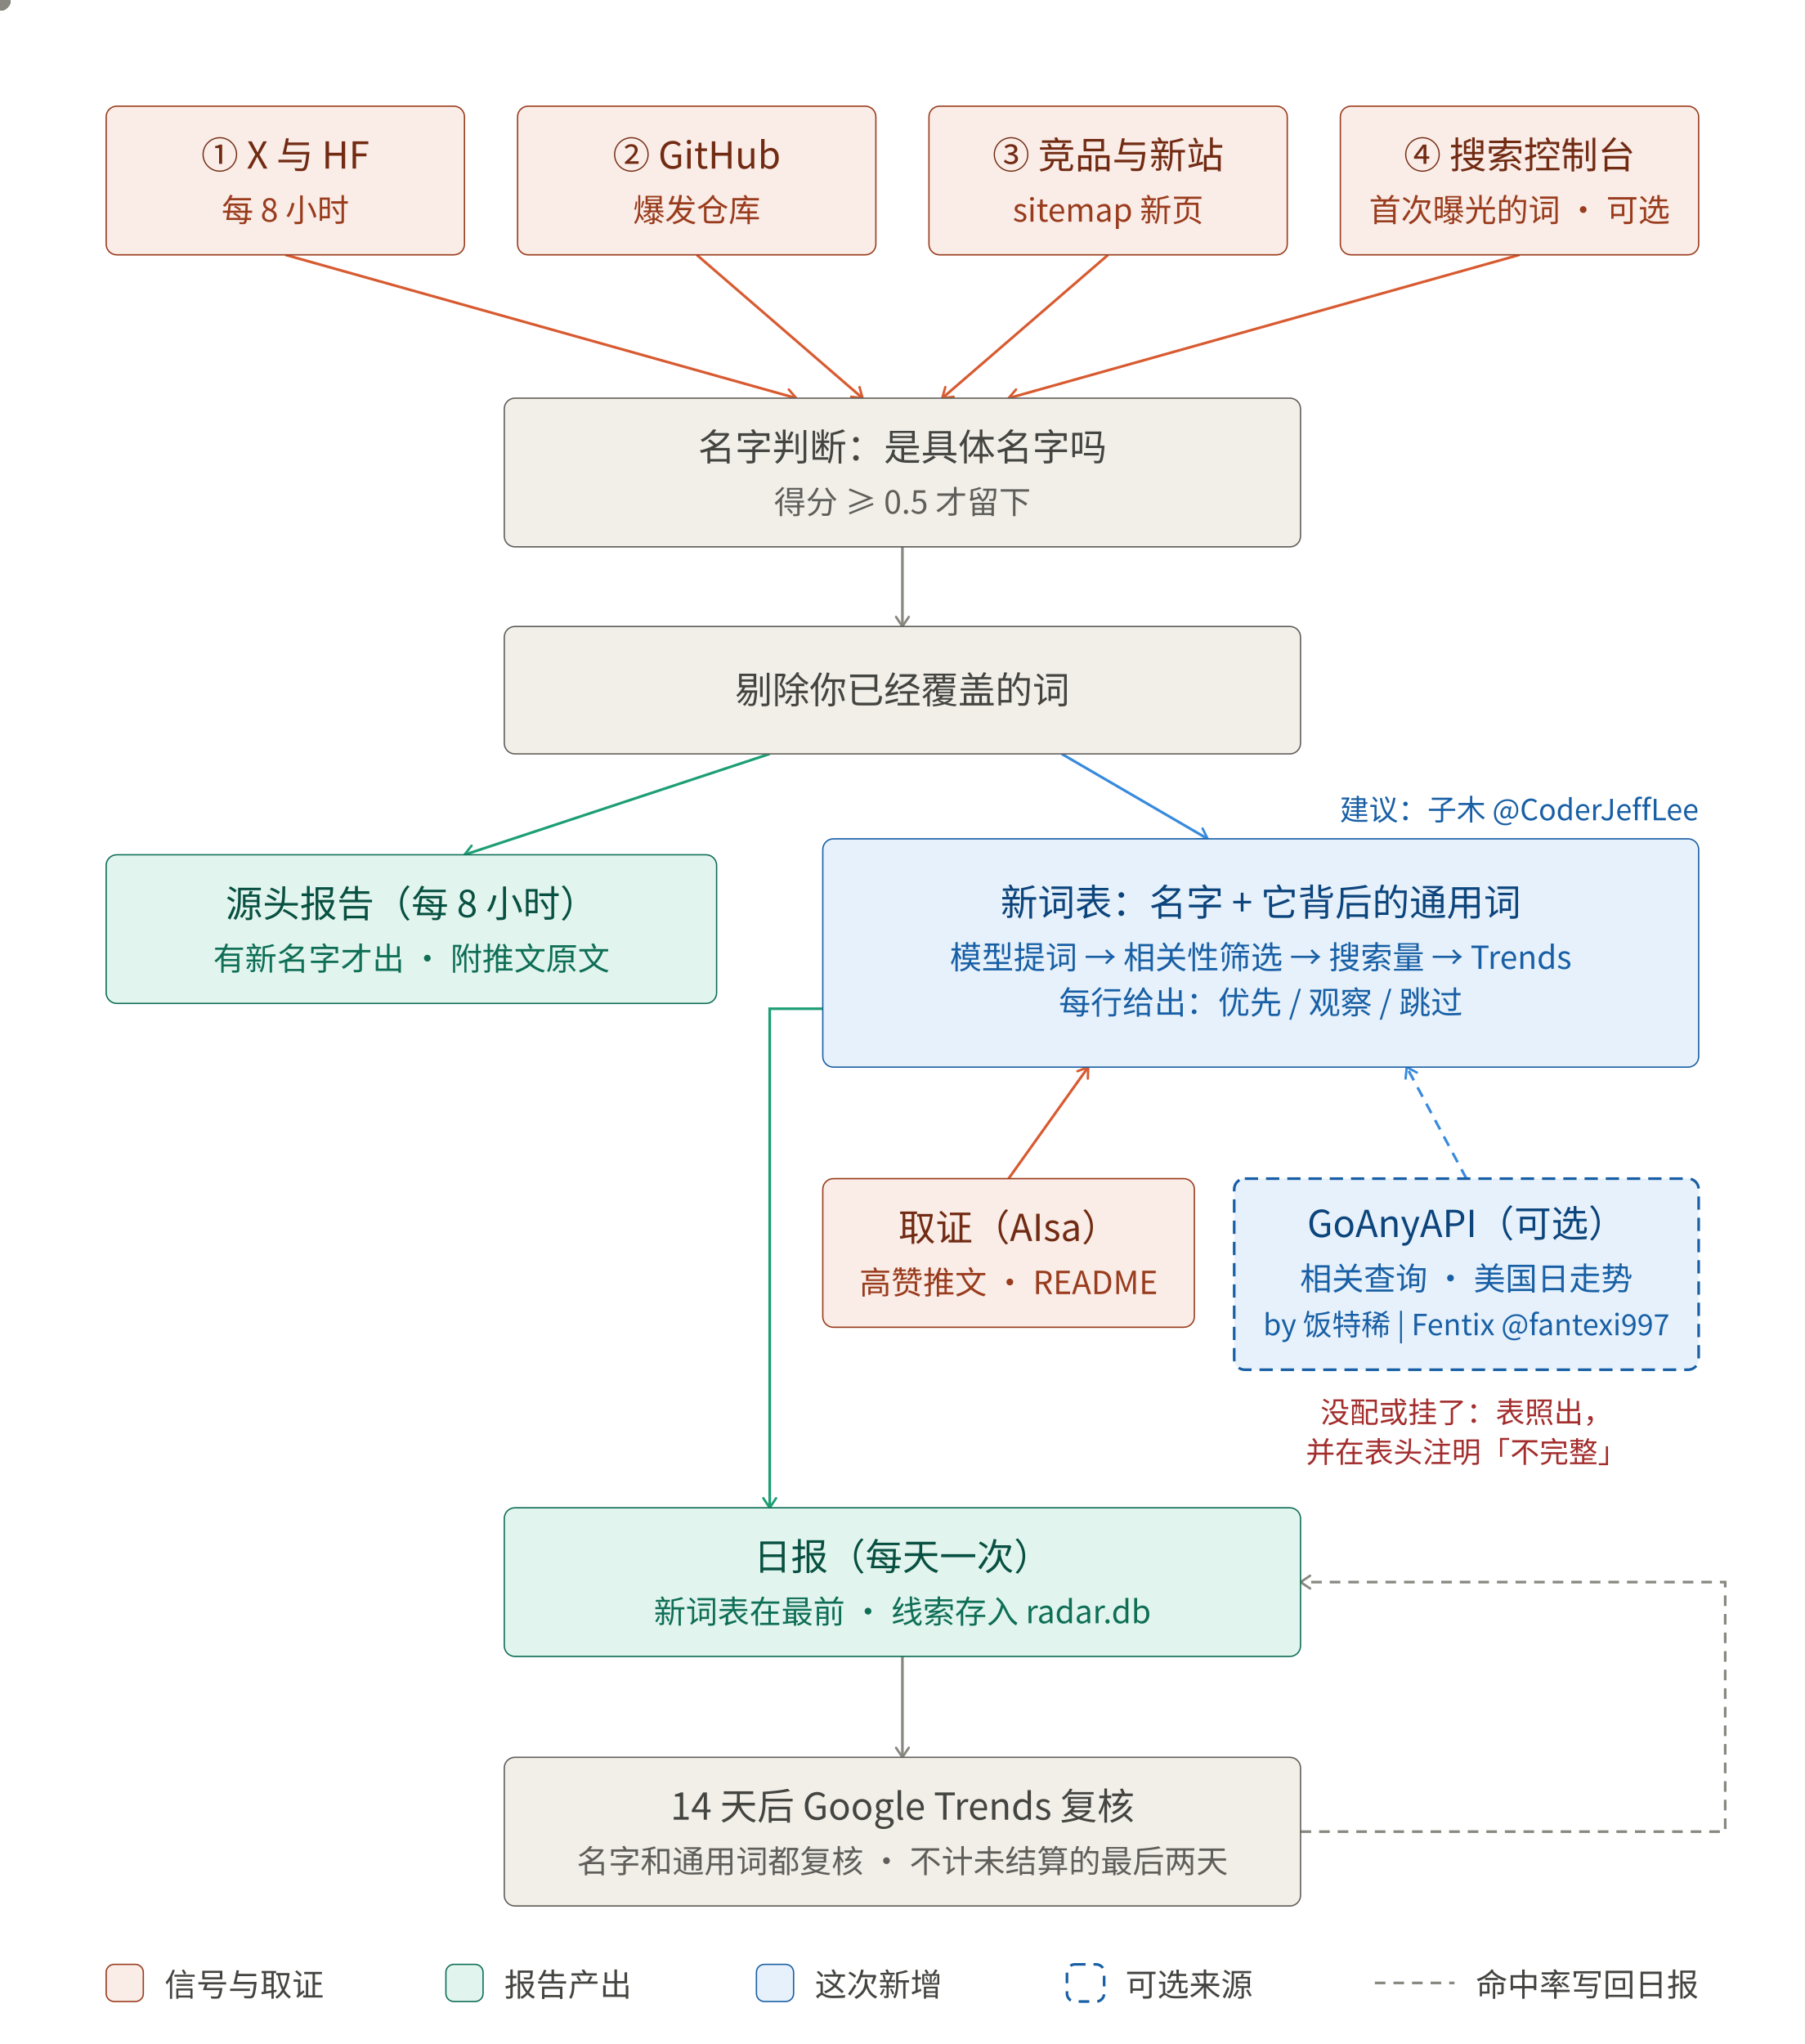
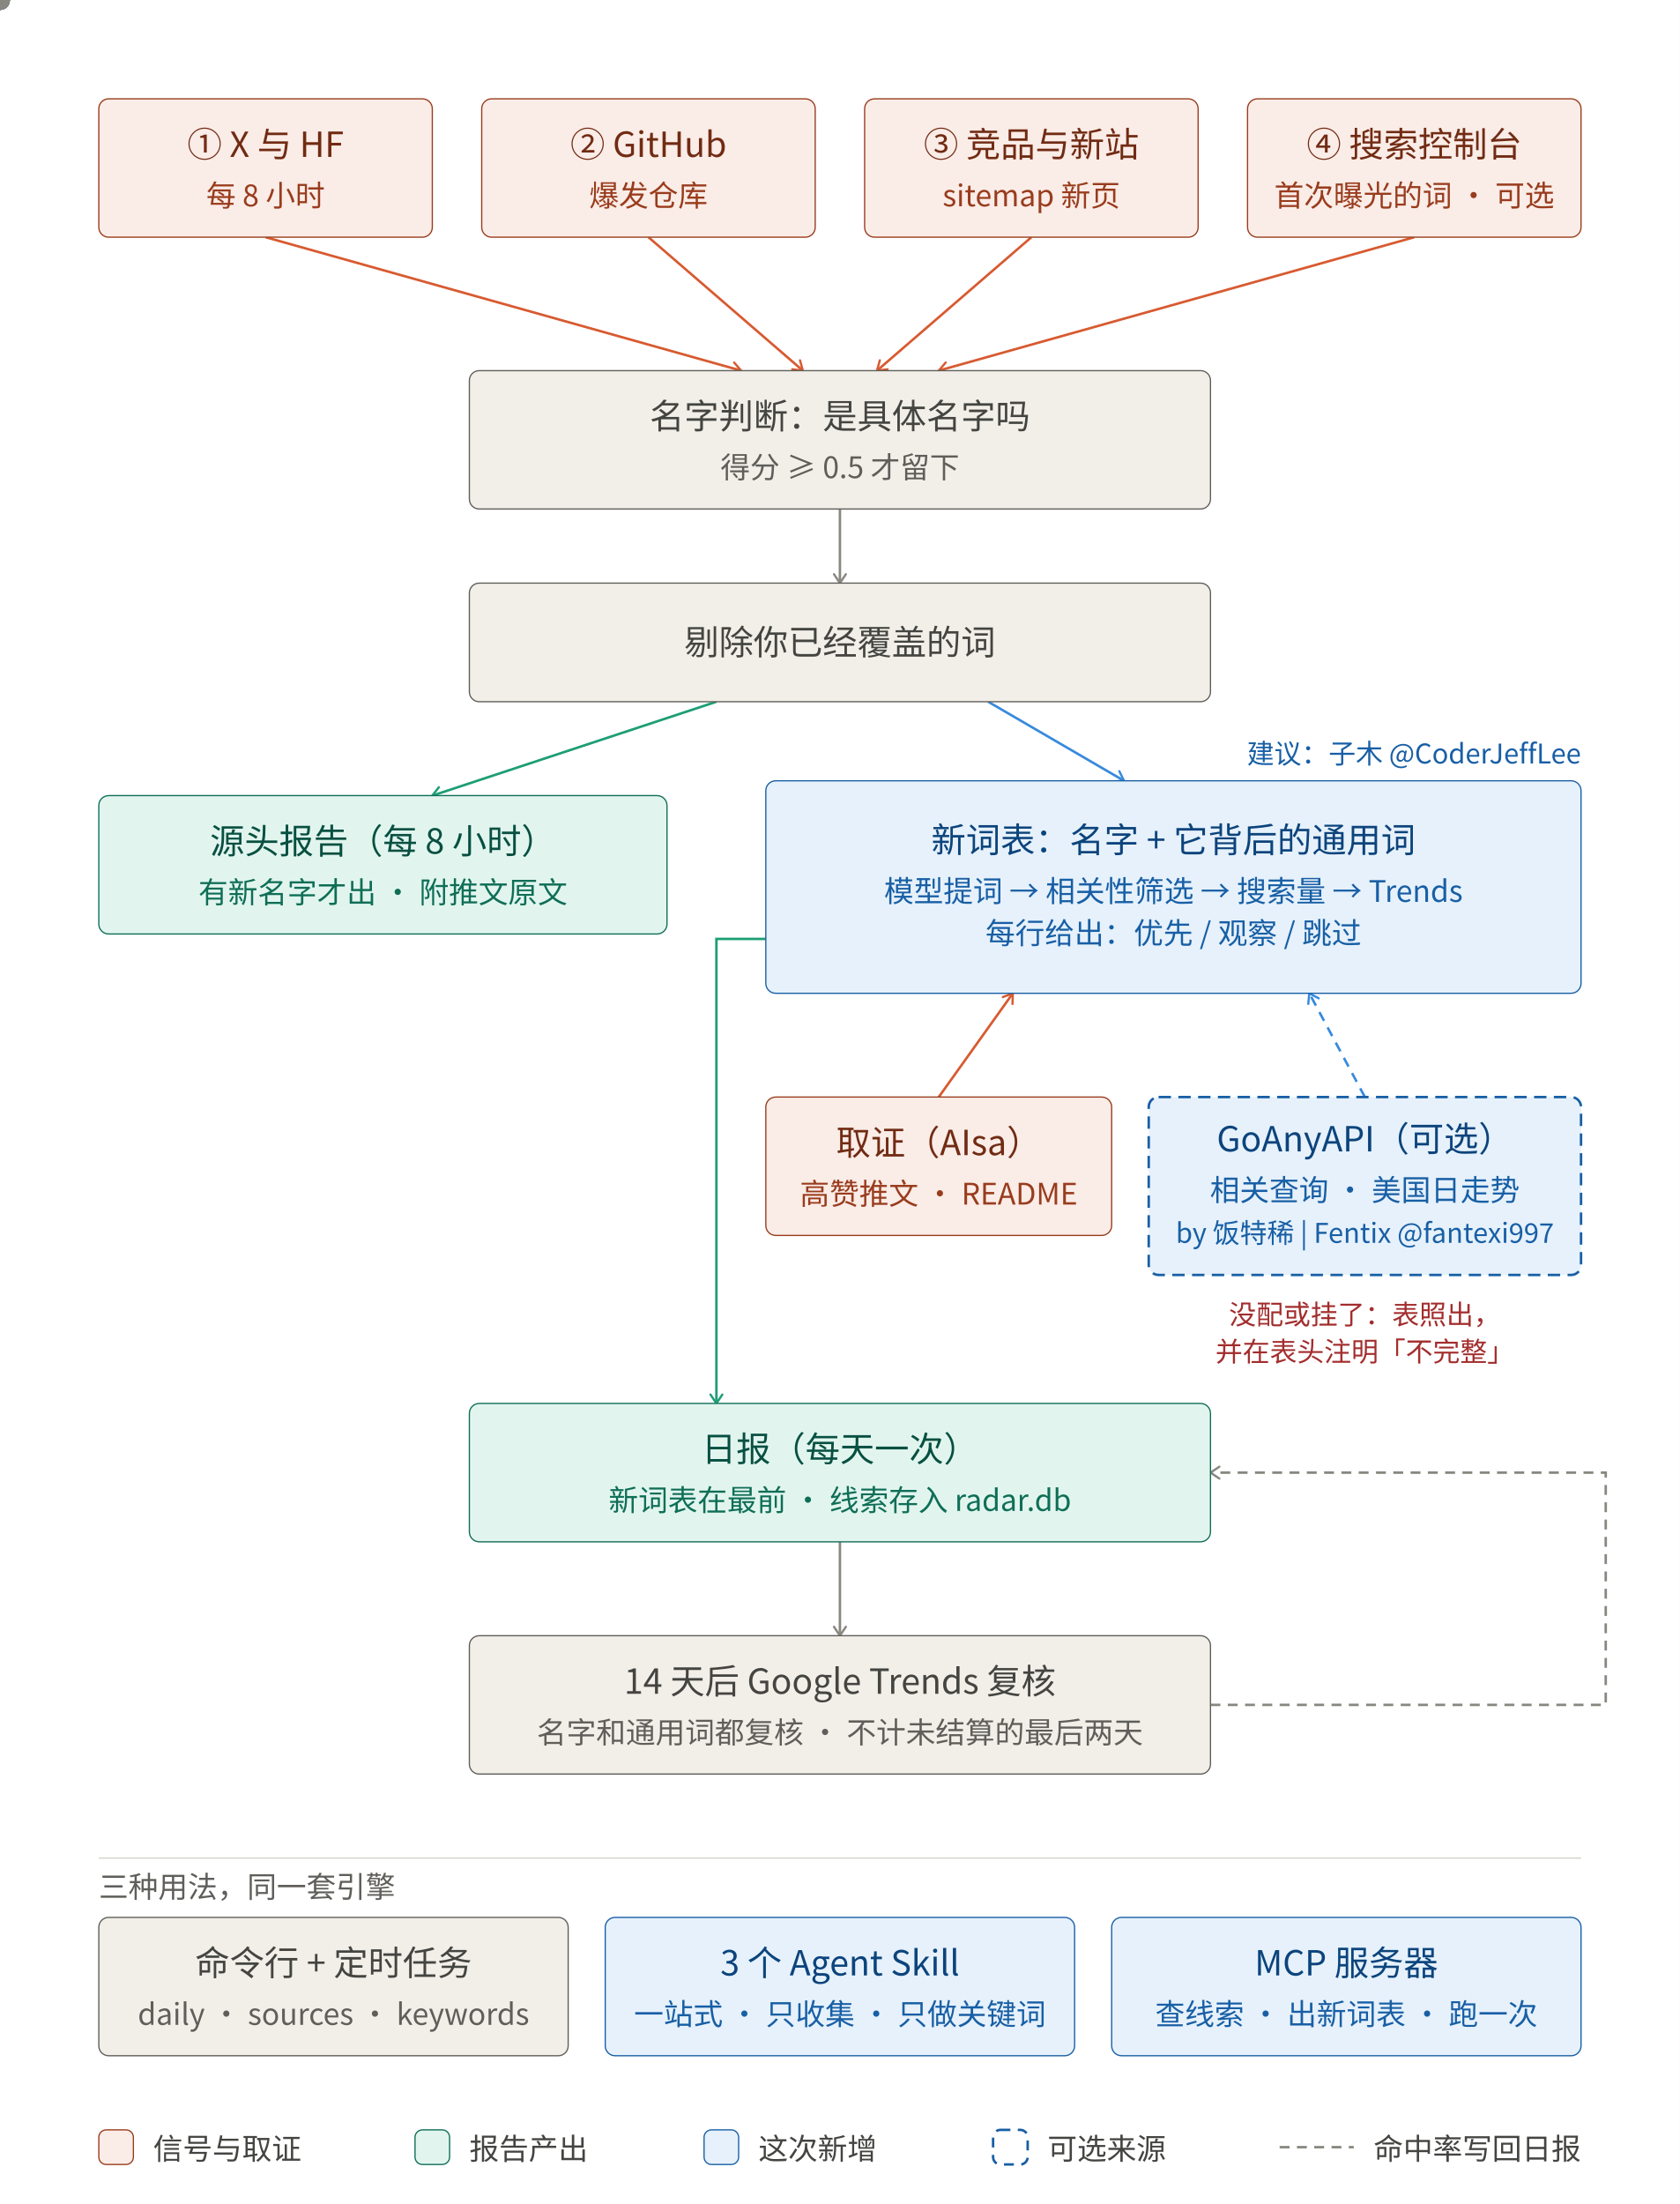
- <svg xmlns="http://www.w3.org/2000/svg" width="1360" height="1540" viewBox="0 0 680 770" font-family="PingFang SC, Noto Sans CJK SC, Noto Sans SC, sans-serif">
+ <svg xmlns="http://www.w3.org/2000/svg" width="1360" height="1784" viewBox="0 0 680 892" font-family="PingFang SC, Noto Sans CJK SC, Noto Sans SC, sans-serif">
  <defs>
    <marker id="arrow" viewBox="0 0 10 10" refX="8" refY="5" markerWidth="6" markerHeight="6" orient="auto-start-reverse">
      <path d="M2 1L8 5L2 9" fill="none" stroke="context-stroke" stroke-width="1.5" stroke-linecap="round" stroke-linejoin="round" />
    </marker>
  </defs>
-   <rect width="680" height="770" fill="#FFFFFF" />
+   <rect width="680" height="892" fill="#FFFFFF" />
  <path id="p1" d="M107.5 96 L300 150" fill="none" stroke="#D85A30" stroke-width="1" marker-end="url(#arrow)" />
  <path id="p2" d="M262.5 96 L325 150" fill="none" stroke="#D85A30" stroke-width="1" marker-end="url(#arrow)" />
  <path id="p3" d="M417.5 96 L355 150" fill="none" stroke="#D85A30" stroke-width="1" marker-end="url(#arrow)" />
  <path id="p4" d="M572.5 96 L380 150" fill="none" stroke="#D85A30" stroke-width="1" marker-end="url(#arrow)" />
  <path id="p5" d="M340 206 L340 236" fill="none" stroke="#888780" stroke-width="1" marker-end="url(#arrow)" />
  <path id="p6" d="M290 284 L175 322" fill="none" stroke="#1D9E75" stroke-width="1" marker-end="url(#arrow)" />
  <path id="p7" d="M400 284 L455 316" fill="none" stroke="#378ADD" stroke-width="1" marker-end="url(#arrow)" />
  <path id="p8" d="M380 444 L410 402" fill="none" stroke="#D85A30" stroke-width="1" marker-end="url(#arrow)" />
  <path id="p9" d="M552.5 444 L530 402" fill="none" stroke="#378ADD" stroke-width="1" stroke-dasharray="4 3" marker-end="url(#arrow)" />
  <path id="p10" d="M310 380 L290 380 L290 568" fill="none" stroke="#1D9E75" stroke-width="1" marker-end="url(#arrow)" />
  <path id="p11" d="M340 624 L340 662" fill="none" stroke="#888780" stroke-width="1" marker-end="url(#arrow)" />
  <path id="p12" d="M490 690 L650 690 L650 596 L490 596" fill="none" stroke="#888780" stroke-width="1" stroke-dasharray="4 3" marker-end="url(#arrow)" />
  <g font-size="14" text-anchor="middle">
    <rect x="40" y="40" width="135" height="56" rx="4" fill="#FAECE7" stroke="#993C1D" stroke-width="0.5" />
    <text x="107.5" y="63.5" fill="#712B13" font-weight="500">① X 与 HF</text>
    <text x="107.5" y="83.5" fill="#993C1D" font-size="12">每 8 小时</text>
    <rect x="195" y="40" width="135" height="56" rx="4" fill="#FAECE7" stroke="#993C1D" stroke-width="0.5" />
    <text x="262.5" y="63.5" fill="#712B13" font-weight="500">② GitHub</text>
    <text x="262.5" y="83.5" fill="#993C1D" font-size="12">爆发仓库</text>
    <rect x="350" y="40" width="135" height="56" rx="4" fill="#FAECE7" stroke="#993C1D" stroke-width="0.5" />
    <text x="417.5" y="63.5" fill="#712B13" font-weight="500">③ 竞品与新站</text>
    <text x="417.5" y="83.5" fill="#993C1D" font-size="12">sitemap 新页</text>
    <rect x="505" y="40" width="135" height="56" rx="4" fill="#FAECE7" stroke="#993C1D" stroke-width="0.5" />
    <text x="572.5" y="63.5" fill="#712B13" font-weight="500">④ 搜索控制台</text>
    <text x="572.5" y="83.5" fill="#993C1D" font-size="12">首次曝光的词 · 可选</text>
    <rect x="190" y="150" width="300" height="56" rx="4" fill="#F1EFE8" stroke="#5F5E5A" stroke-width="0.5" />
    <text x="340.0" y="173.5" fill="#444441" font-weight="500">名字判断：是具体名字吗</text>
    <text x="340.0" y="193.5" fill="#5F5E5A" font-size="12">得分 ≥ 0.5 才留下</text>
    <rect x="190" y="236" width="300" height="48" rx="4" fill="#F1EFE8" stroke="#5F5E5A" stroke-width="0.5" />
    <text x="340.0" y="265.0" fill="#444441" font-weight="500">剔除你已经覆盖的词</text>
    <rect x="40" y="322" width="230" height="56" rx="4" fill="#E1F5EE" stroke="#0F6E56" stroke-width="0.5" />
    <text x="155.0" y="345.5" fill="#085041" font-weight="500">源头报告（每 8 小时）</text>
    <text x="155.0" y="365.5" fill="#0F6E56" font-size="12">有新名字才出 · 附推文原文</text>
    <rect x="310" y="316" width="330" height="86" rx="4" fill="#E6F1FB" stroke="#185FA5" stroke-width="0.5" />
    <text x="475.0" y="345.0" fill="#0C447C" font-weight="500">新词表：名字 + 它背后的通用词</text>
    <text x="475.0" y="365.0" fill="#185FA5" font-size="12">模型提词 → 相关性筛选 → 搜索量 → Trends</text>
    <text x="475.0" y="382.0" fill="#185FA5" font-size="12">每行给出：优先 / 观察 / 跳过</text>
    <rect x="310" y="444" width="140" height="56" rx="4" fill="#FAECE7" stroke="#993C1D" stroke-width="0.5" />
    <text x="380.0" y="467.5" fill="#712B13" font-weight="500">取证（AIsa）</text>
    <text x="380.0" y="487.5" fill="#993C1D" font-size="12">高赞推文 · README</text>
    <rect x="465" y="444" width="175" height="72" rx="4" fill="#E6F1FB" stroke="#185FA5" stroke-width="1" stroke-dasharray="5 3" />
    <text x="552.5" y="466.0" fill="#0C447C" font-weight="500">GoAnyAPI（可选）</text>
    <text x="552.5" y="486.0" fill="#185FA5" font-size="12">相关查询 · 美国日走势</text>
    <text x="552.5" y="503.0" fill="#185FA5" font-size="11">by 饭特稀 | Fentix @fantexi997</text>
    <rect x="190" y="568" width="300" height="56" rx="4" fill="#E1F5EE" stroke="#0F6E56" stroke-width="0.5" />
    <text x="340.0" y="591.5" fill="#085041" font-weight="500">日报（每天一次）</text>
    <text x="340.0" y="611.5" fill="#0F6E56" font-size="12">新词表在最前 · 线索存入 radar.db</text>
    <rect x="190" y="662" width="300" height="56" rx="4" fill="#F1EFE8" stroke="#5F5E5A" stroke-width="0.5" />
    <text x="340.0" y="685.5" fill="#444441" font-weight="500">14 天后 Google Trends 复核</text>
    <text x="340.0" y="705.5" fill="#5F5E5A" font-size="12">名字和通用词都复核 · 不计未结算的最后两天</text>
+     <rect x="40" y="776" width="190" height="56" rx="4" fill="#F1EFE8" stroke="#5F5E5A" stroke-width="0.5" />
+     <text x="135.0" y="799.5" fill="#444441" font-weight="500">命令行 + 定时任务</text>
+     <text x="135.0" y="819.5" fill="#5F5E5A" font-size="12">daily · sources · keywords</text>
+     <rect x="245" y="776" width="190" height="56" rx="4" fill="#E6F1FB" stroke="#185FA5" stroke-width="0.5" />
+     <text x="340.0" y="799.5" fill="#0C447C" font-weight="500">3 个 Agent Skill</text>
+     <text x="340.0" y="819.5" fill="#185FA5" font-size="12">一站式 · 只收集 · 只做关键词</text>
+     <rect x="450" y="776" width="190" height="56" rx="4" fill="#E6F1FB" stroke="#185FA5" stroke-width="0.5" />
+     <text x="545.0" y="799.5" fill="#0C447C" font-weight="500">MCP 服务器</text>
+     <text x="545.0" y="819.5" fill="#185FA5" font-size="12">查线索 · 出新词表 · 跑一次</text>
  </g>
+   <path d="M40 752 H640" stroke="#D3D1C7" stroke-width="0.5" fill="none" />
+   <text x="40" y="768" font-size="12" fill="#5F5E5A" font-weight="500">三种用法，同一套引擎</text>
  <text x="640" y="309" text-anchor="end" font-size="11" fill="#185FA5">建议：子木 @CoderJeffLee</text>
  <text x="552.5" y="536" text-anchor="middle" font-size="11" fill="#A32D2D">没配或挂了：表照出，</text>
  <text x="552.5" y="551" text-anchor="middle" font-size="11" fill="#A32D2D">并在表头注明「不完整」</text>
-   <rect x="40" y="740" width="14" height="14" rx="3" fill="#FAECE7" stroke="#993C1D" stroke-width="0.5" />
-   <text x="62" y="752" font-size="12" fill="#444441">信号与取证</text>
-   <rect x="168" y="740" width="14" height="14" rx="3" fill="#E1F5EE" stroke="#0F6E56" stroke-width="0.5" />
-   <text x="190" y="752" font-size="12" fill="#444441">报告产出</text>
-   <rect x="285" y="740" width="14" height="14" rx="3" fill="#E6F1FB" stroke="#185FA5" stroke-width="0.5" />
-   <text x="307" y="752" font-size="12" fill="#444441">这次新增</text>
-   <rect x="402" y="740" width="14" height="14" rx="3" fill="none" stroke="#185FA5" stroke-width="1" stroke-dasharray="4 3" />
-   <text x="424" y="752" font-size="12" fill="#444441">可选来源</text>
-   <path d="M518 747 H548" stroke="#888780" stroke-width="1" stroke-dasharray="4 3" fill="none" />
-   <text x="556" y="752" font-size="12" fill="#444441">命中率写回日报</text>
+   <rect x="40" y="862" width="14" height="14" rx="3" fill="#FAECE7" stroke="#993C1D" stroke-width="0.5" />
+   <text x="62" y="874" font-size="12" fill="#444441">信号与取证</text>
+   <rect x="168" y="862" width="14" height="14" rx="3" fill="#E1F5EE" stroke="#0F6E56" stroke-width="0.5" />
+   <text x="190" y="874" font-size="12" fill="#444441">报告产出</text>
+   <rect x="285" y="862" width="14" height="14" rx="3" fill="#E6F1FB" stroke="#185FA5" stroke-width="0.5" />
+   <text x="307" y="874" font-size="12" fill="#444441">这次新增</text>
+   <rect x="402" y="862" width="14" height="14" rx="3" fill="none" stroke="#185FA5" stroke-width="1" stroke-dasharray="4 3" />
+   <text x="424" y="874" font-size="12" fill="#444441">可选来源</text>
+   <path d="M518 869 H548" stroke="#888780" stroke-width="1" stroke-dasharray="4 3" fill="none" />
+   <text x="556" y="874" font-size="12" fill="#444441">命中率写回日报</text>
  <circle r="4" fill="#D85A30">
    <animateMotion dur="2.4s" repeatCount="indefinite" begin="0.0s">
      <mpath href="#p1" />
    </animateMotion>
  </circle>
  <circle r="4" fill="#D85A30">
    <animateMotion dur="2.4s" repeatCount="indefinite" begin="0.6s">
      <mpath href="#p2" />
    </animateMotion>
  </circle>
  <circle r="4" fill="#D85A30">
    <animateMotion dur="2.4s" repeatCount="indefinite" begin="1.2s">
      <mpath href="#p3" />
    </animateMotion>
  </circle>
  <circle r="4" fill="#D85A30">
    <animateMotion dur="2.4s" repeatCount="indefinite" begin="1.8s">
      <mpath href="#p4" />
    </animateMotion>
  </circle>
  <circle r="4" fill="#888780">
    <animateMotion dur="1.2s" repeatCount="indefinite" begin="0.3s">
      <mpath href="#p5" />
    </animateMotion>
  </circle>
  <circle r="4" fill="#1D9E75">
    <animateMotion dur="1.6s" repeatCount="indefinite" begin="0.0s">
      <mpath href="#p6" />
    </animateMotion>
  </circle>
  <circle r="4" fill="#378ADD">
    <animateMotion dur="1.6s" repeatCount="indefinite" begin="0.4s">
      <mpath href="#p7" />
    </animateMotion>
  </circle>
  <circle r="4" fill="#D85A30">
    <animateMotion dur="1.6s" repeatCount="indefinite" begin="0.8s">
      <mpath href="#p8" />
    </animateMotion>
  </circle>
  <circle r="4" fill="#378ADD">
    <animateMotion dur="1.6s" repeatCount="indefinite" begin="1.2s">
      <mpath href="#p9" />
    </animateMotion>
  </circle>
  <circle r="4" fill="#1D9E75">
    <animateMotion dur="2.4s" repeatCount="indefinite" begin="0.2s">
      <mpath href="#p10" />
    </animateMotion>
  </circle>
  <circle r="4" fill="#888780">
    <animateMotion dur="1.2s" repeatCount="indefinite" begin="0.6s">
      <mpath href="#p11" />
    </animateMotion>
  </circle>
  <circle r="4" fill="#888780">
    <animateMotion dur="4.8s" repeatCount="indefinite" begin="0.0s">
      <mpath href="#p12" />
    </animateMotion>
  </circle>
</svg>
